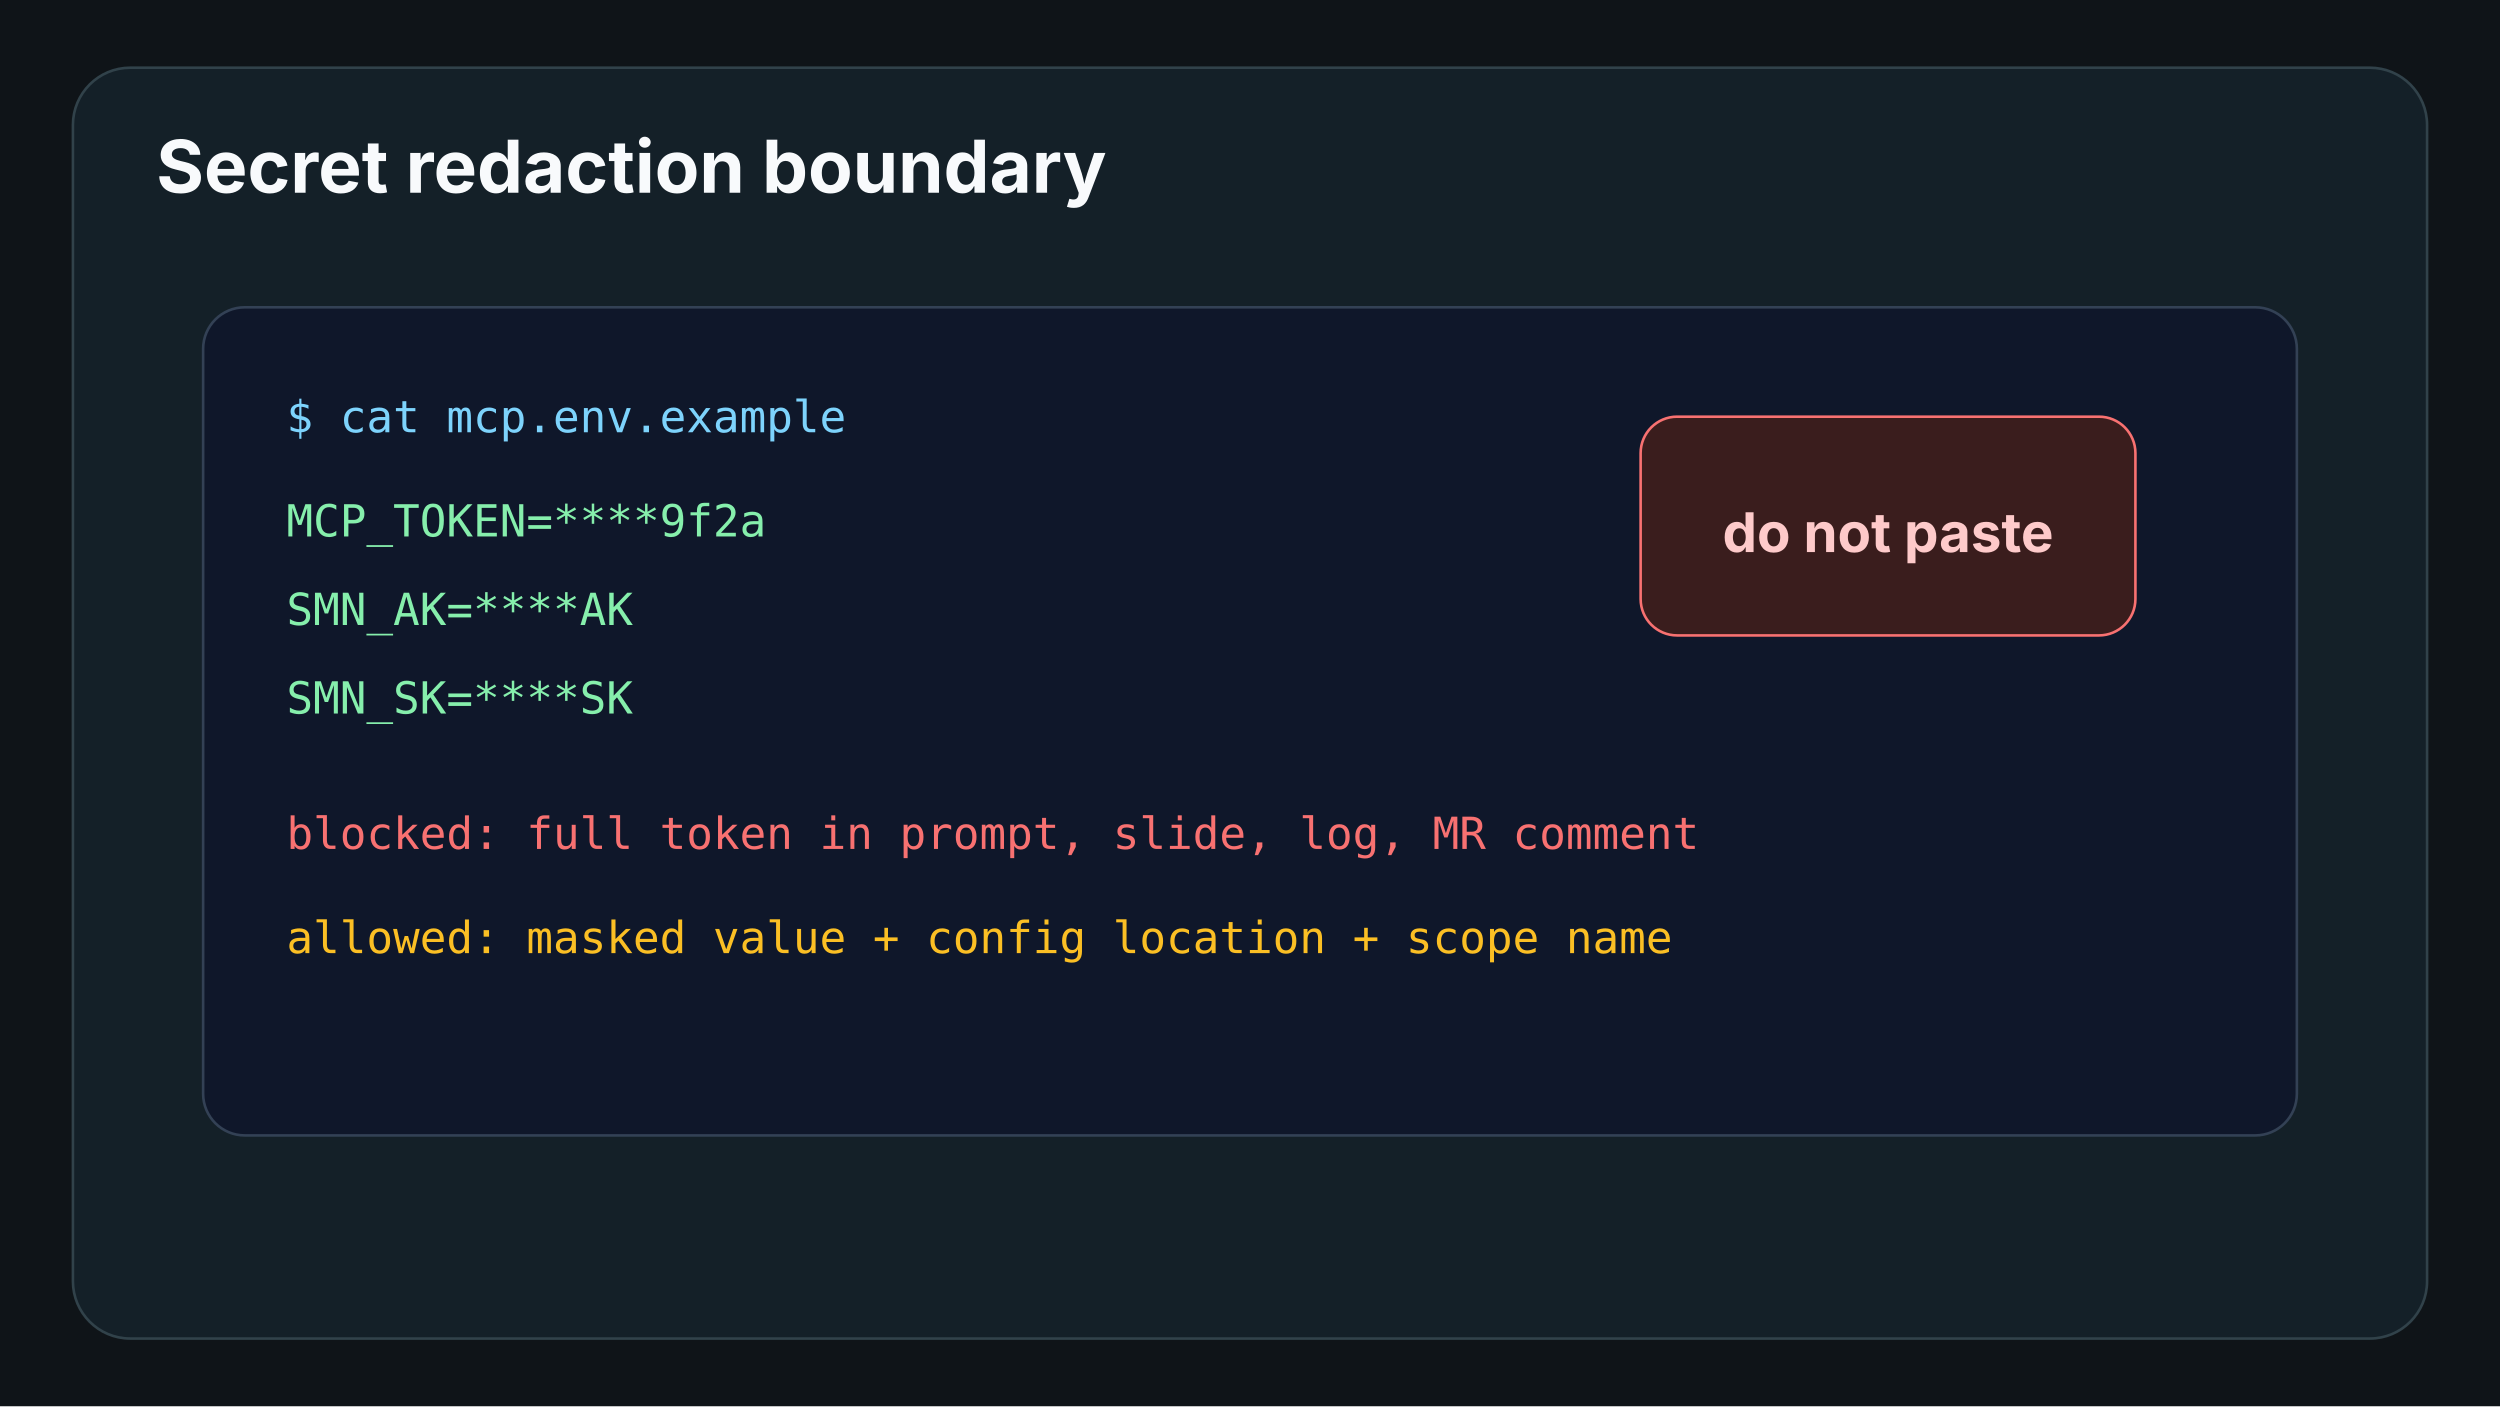
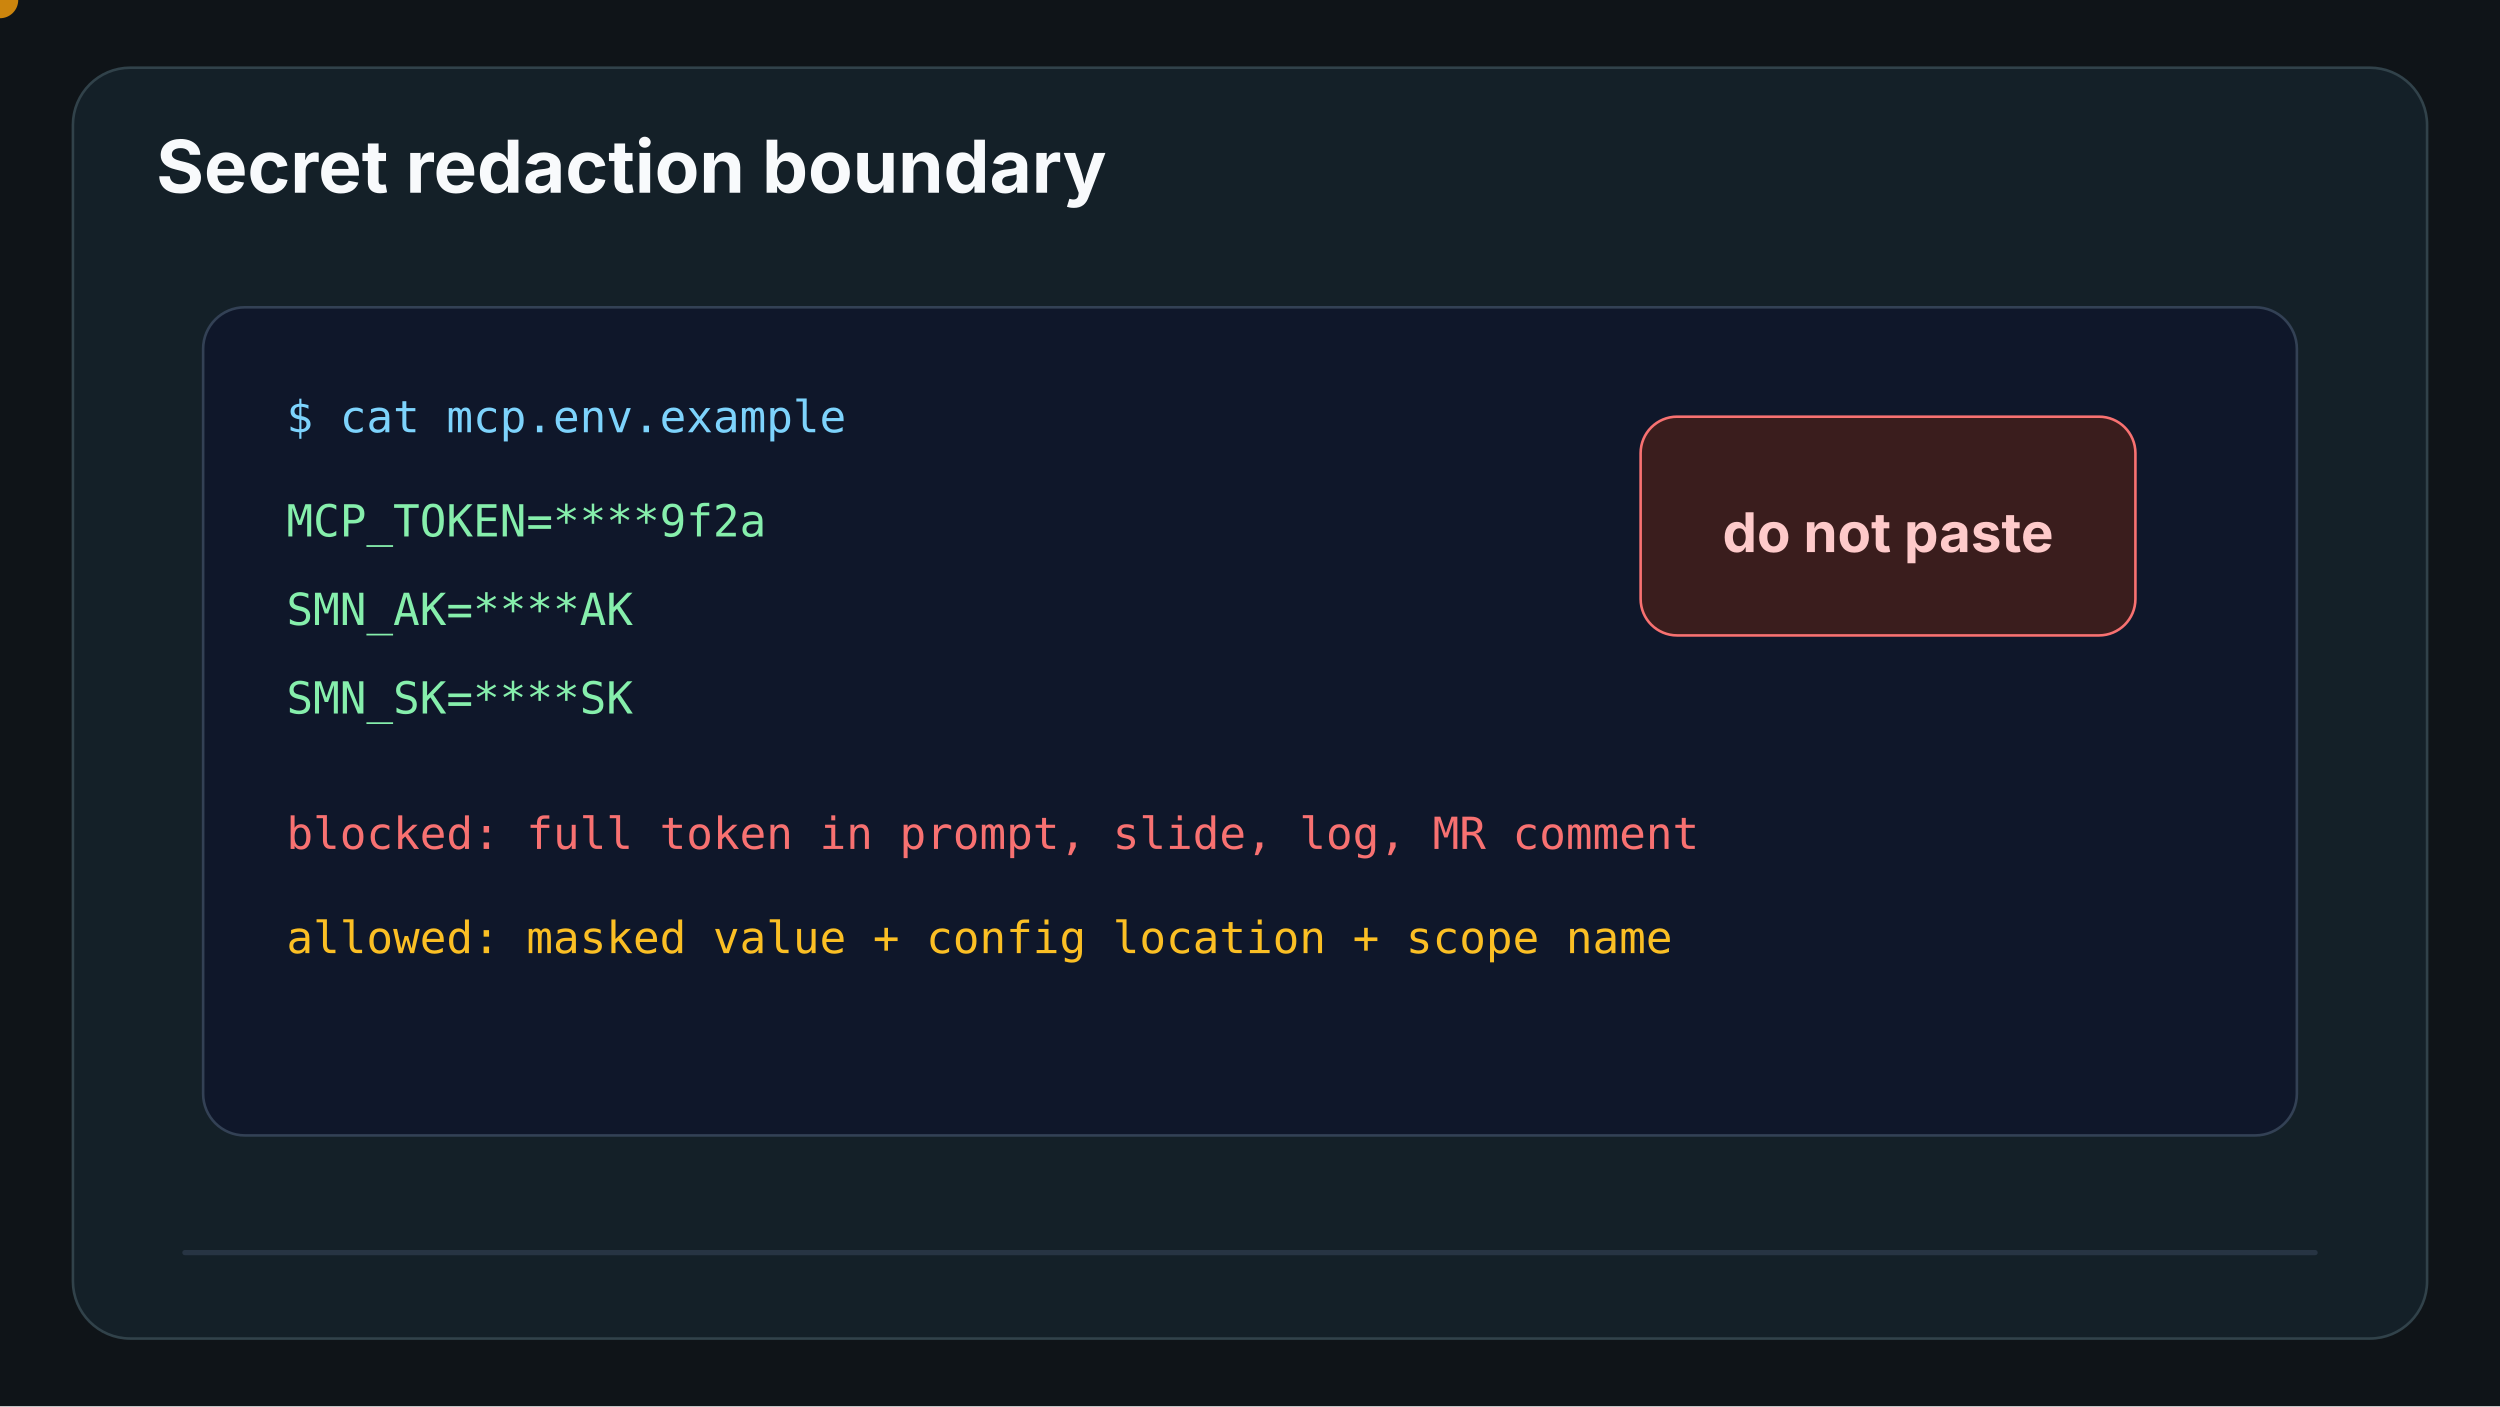
<svg xmlns="http://www.w3.org/2000/svg" width="960" height="540" viewBox="0 0 960 540">
  <rect width="960" height="540" fill="#0f1418" />
  <rect x="28" y="26" width="904" height="488" rx="22" fill="#142028" stroke="#31424a" />
  <text x="60" y="74" font-family="Inter,Arial,sans-serif" font-size="28" font-weight="700" fill="#f8fafc">Secret redaction boundary</text>
  <rect x="78" y="118" width="804" height="318" rx="16" fill="#0f172a" stroke="#334155" />
  <g font-family="ui-monospace,Menlo,monospace" font-size="17">
    <text x="110" y="166" fill="#7dd3fc">$ cat mcp.env.example</text>
    <text x="110" y="206" fill="#86efac">MCP_TOKEN=****9f2a</text>
    <text x="110" y="240" fill="#86efac">SMN_AK=****AK</text>
    <text x="110" y="274" fill="#86efac">SMN_SK=****SK</text>
    <text x="110" y="326" fill="#f87171">blocked: full token in prompt, slide, log, MR comment</text>
    <text x="110" y="366" fill="#fbbf24">allowed: masked value + config location + scope name</text>
  </g>
  <rect x="630" y="160" width="190" height="84" rx="14" fill="#3a1d1d" stroke="#f87171" />
  <text x="725" y="212" text-anchor="middle" font-family="Inter,Arial,sans-serif" font-size="21" font-weight="700" fill="#fecaca">do not paste</text>
+   <g data-auto-motion="subtle-runner" opacity="0.82">
+     <circle r="7" fill="#f59e0b">
+       <animateMotion dur="5.2s" repeatCount="indefinite" path="M80 486 H880" />
+     </circle>
+     <rect x="70" y="480" width="820" height="2" rx="1" fill="#334155" opacity="0.75" />
+   </g>
</svg>
